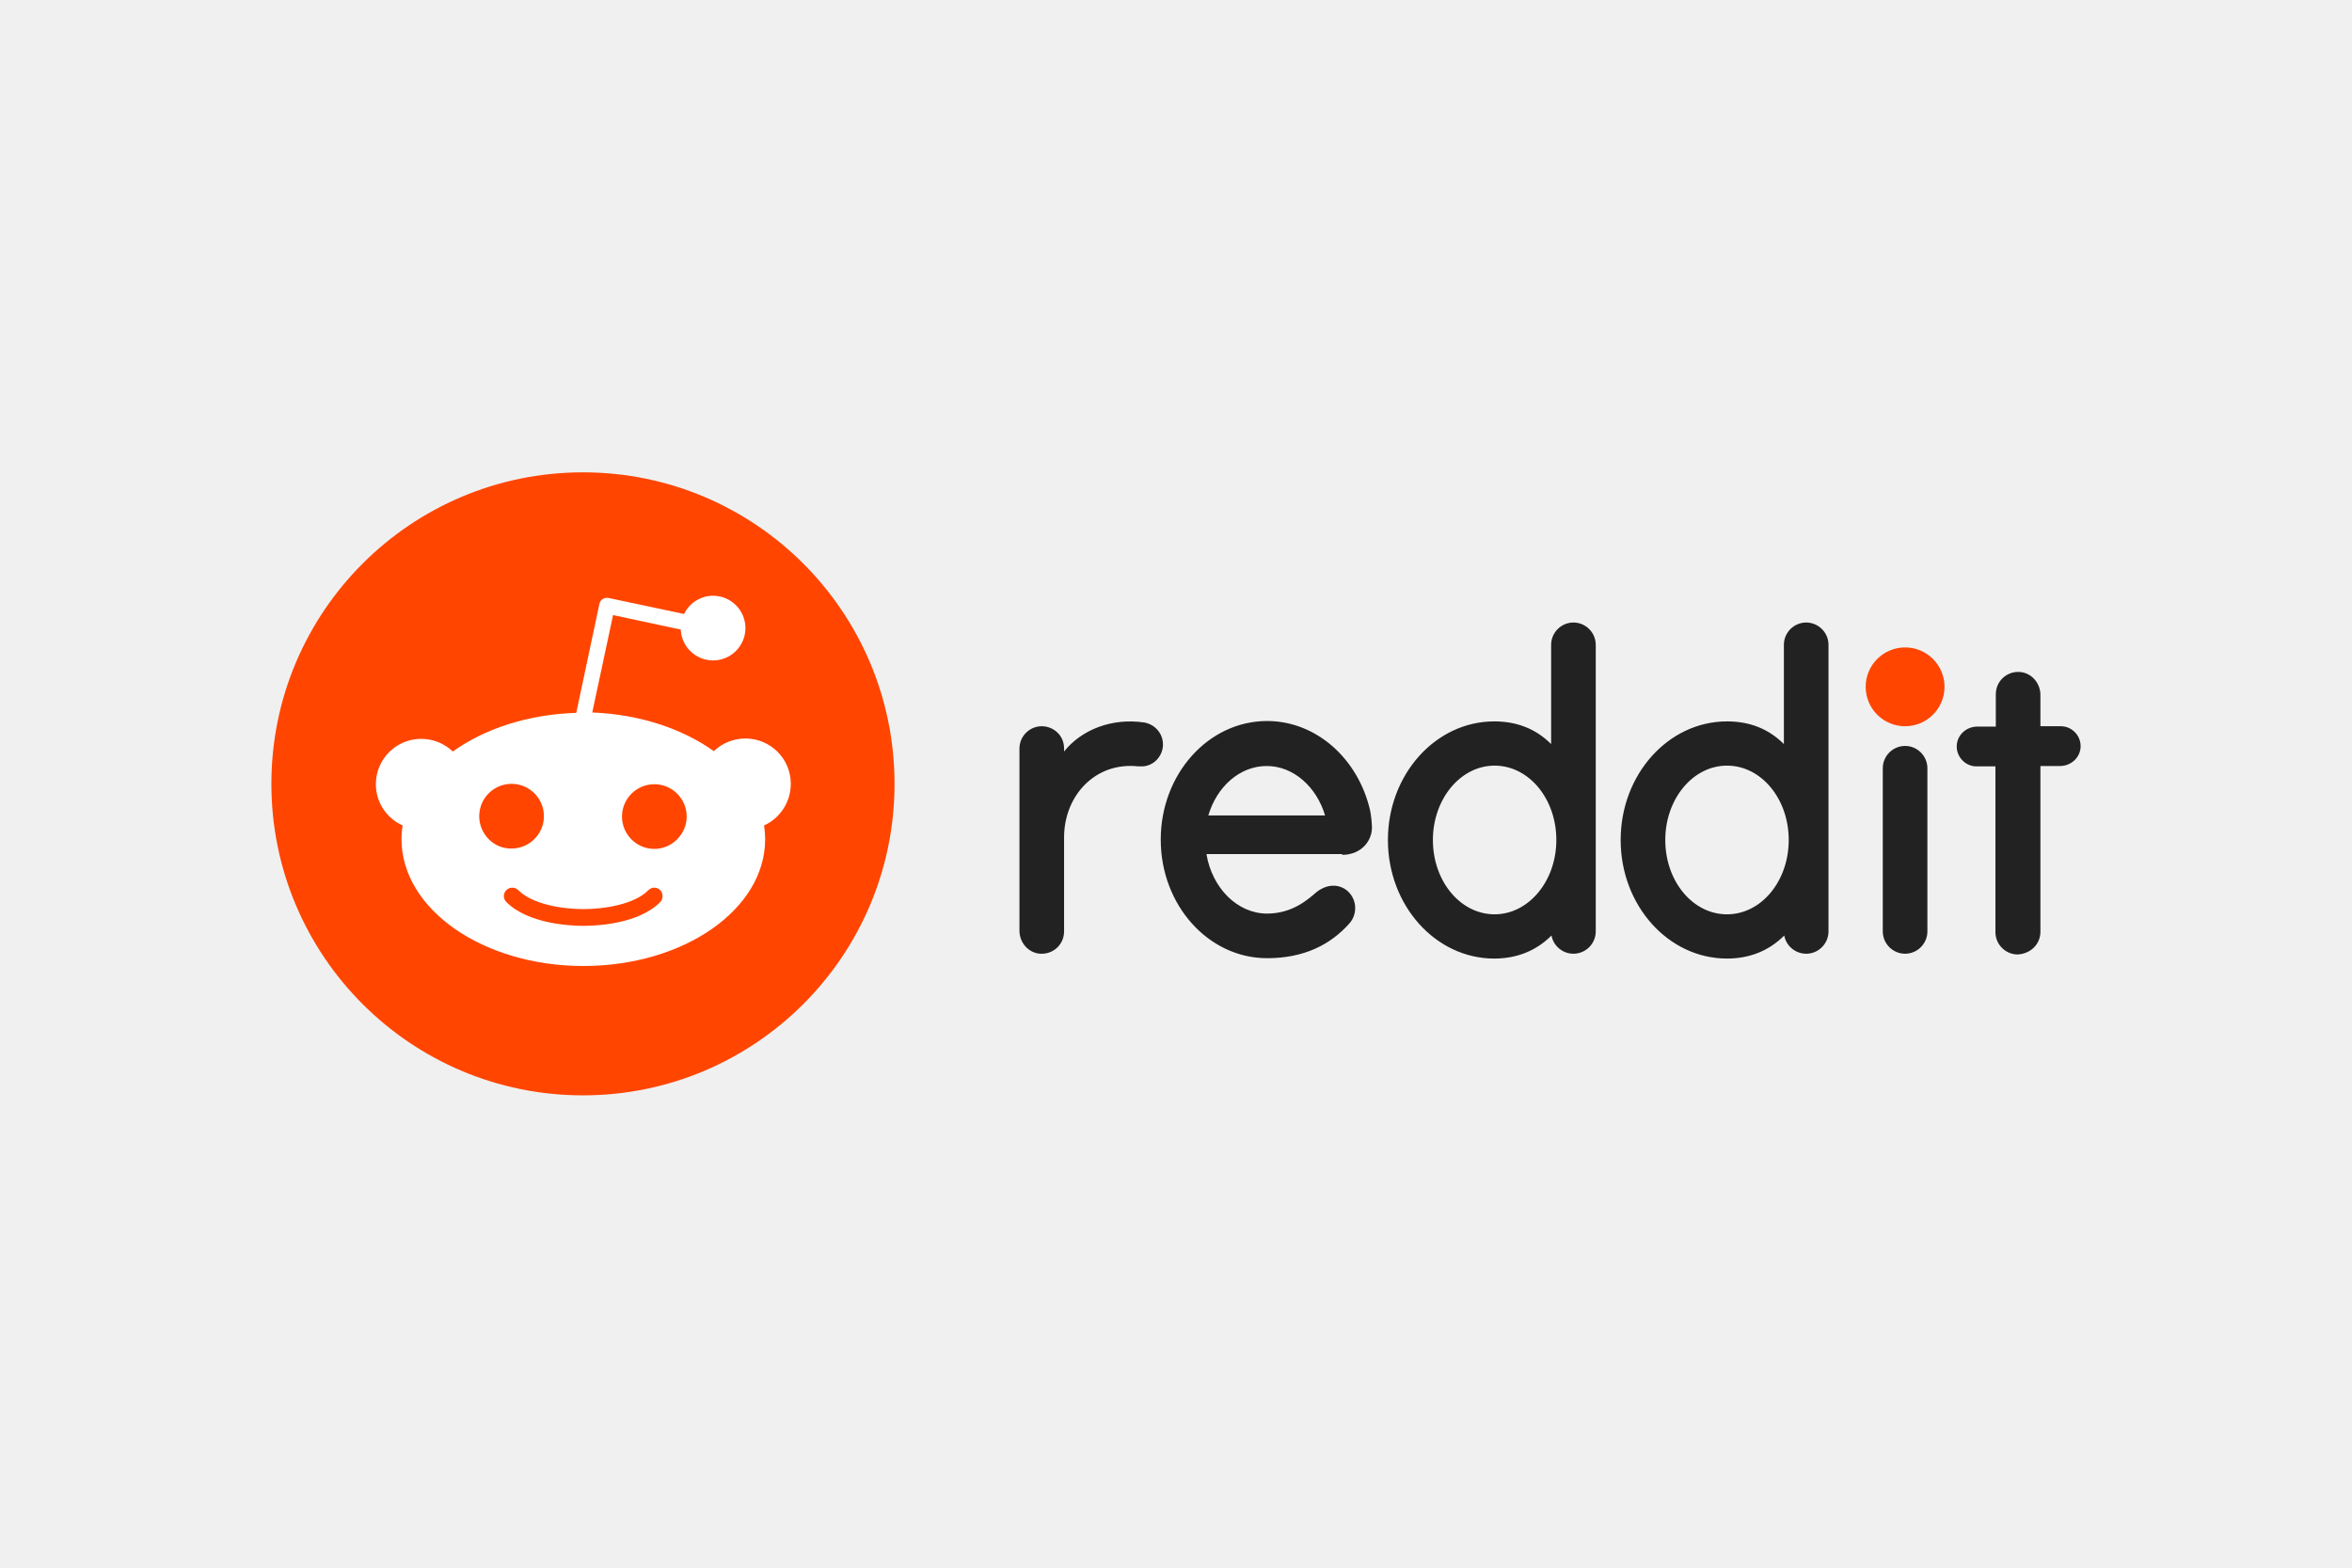
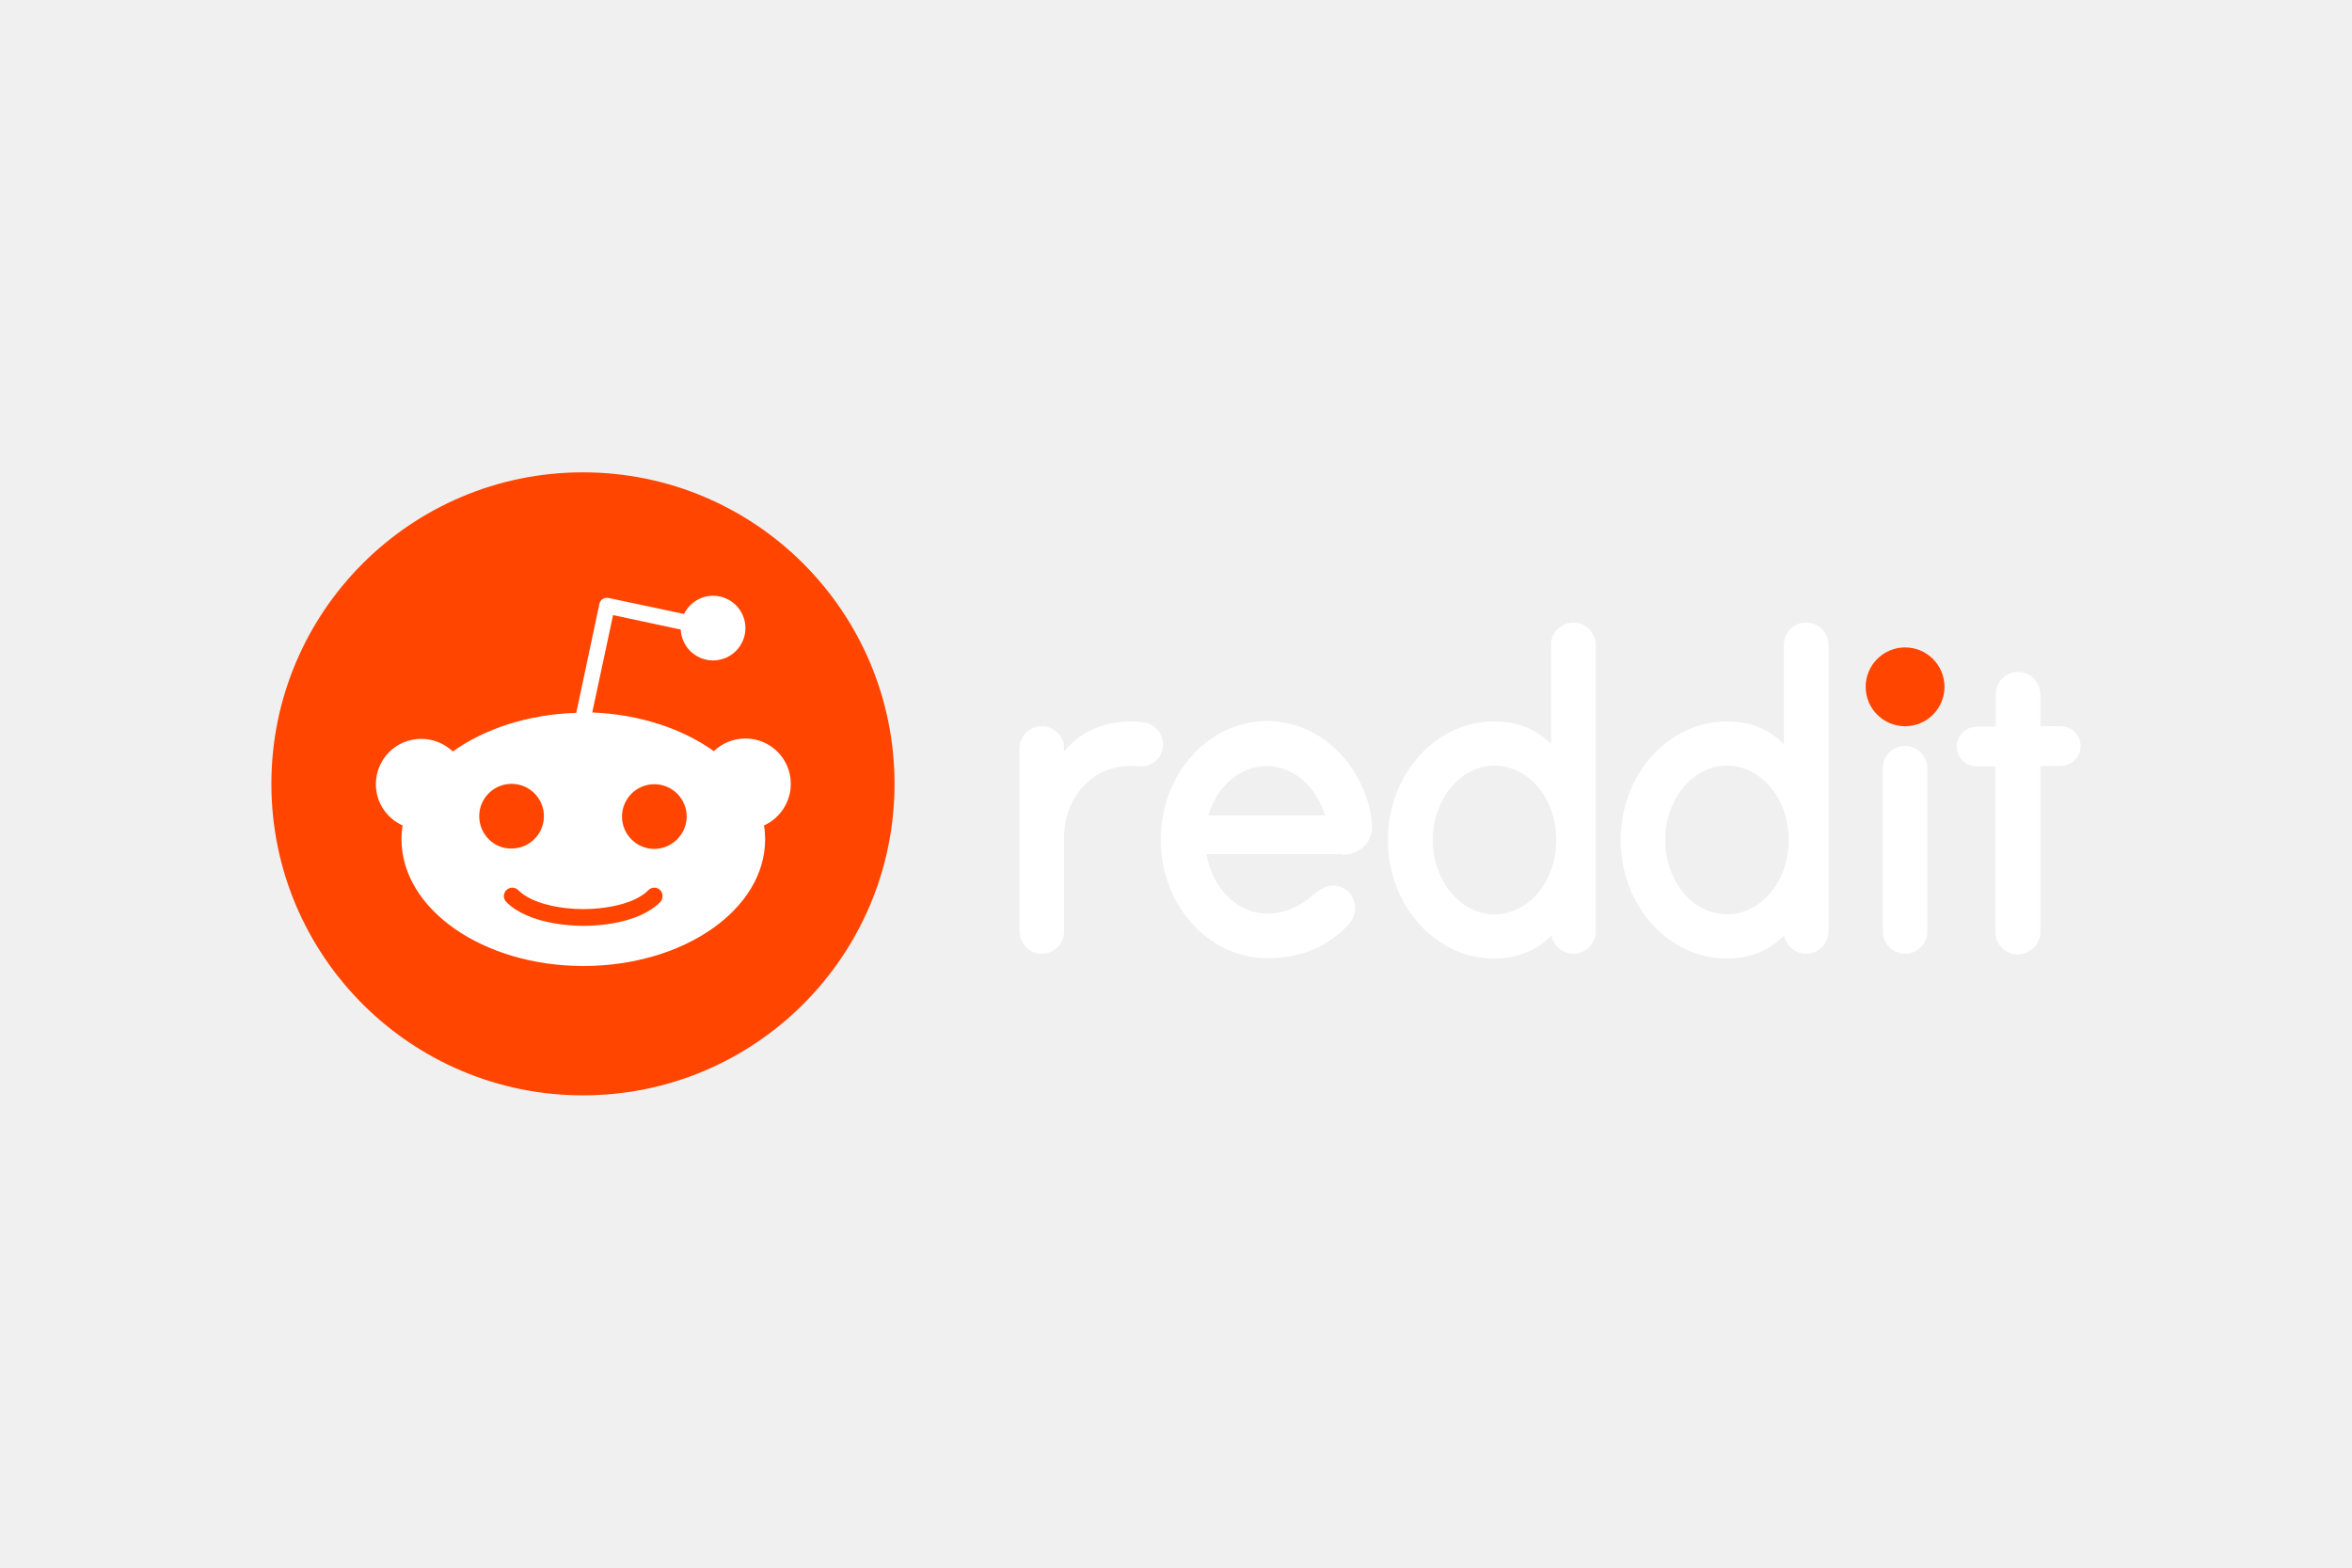
- <svg xmlns="http://www.w3.org/2000/svg" height="800" width="1200" clip-rule="evenodd" fill-rule="evenodd" stroke-linejoin="round" stroke-miterlimit="1.414" viewBox="-39.159 -22.479 339.374 134.871">
-   <g transform="translate(-14.043 -10.043)">
-     <circle r="5.687" cy="40.998" cx="249.773" fill="#ff4500" />
-     <path d="M168.549 65.247c2.79 0 4.399-2.092 4.292-4.131-.053-1.073-.161-1.771-.268-2.307-1.717-7.403-7.725-12.876-14.861-12.876-8.476 0-15.343 7.672-15.343 17.114s6.867 17.114 15.343 17.114c5.312 0 9.121-1.931 11.857-4.989 1.341-1.502 1.073-3.809-.537-4.936-1.341-.912-3.004-.59-4.238.429-1.18 1.02-3.433 3.058-7.082 3.058-4.291 0-7.939-3.702-8.744-8.584h19.581zm-10.89-12.822c3.862 0 7.189 3.004 8.423 7.135h-16.846c1.234-4.184 4.56-7.135 8.423-7.135zm-14.968-3.112c0-1.609-1.18-2.897-2.682-3.165-4.668-.697-9.067 1.019-11.588 4.185v-.43c0-1.985-1.61-3.218-3.219-3.218-1.771 0-3.219 1.448-3.219 3.218v26.288c0 1.717 1.287 3.219 3.004 3.326 1.878.107 3.434-1.341 3.434-3.219V62.725c0-6.008 4.506-10.944 10.729-10.246h.644c1.609-.108 2.897-1.503 2.897-3.166zm110.3 3.434c0-1.771-1.448-3.219-3.218-3.219-1.771 0-3.219 1.448-3.219 3.219v23.551c0 1.771 1.448 3.219 3.219 3.219 1.77 0 3.218-1.448 3.218-3.219V52.747zm-47.854-17.811c0-1.771-1.448-3.219-3.219-3.219-1.77 0-3.218 1.448-3.218 3.219V49.26c-2.2-2.2-4.936-3.273-8.209-3.273-8.476 0-15.343 7.672-15.343 17.114s6.867 17.114 15.343 17.114c3.273 0 6.063-1.127 8.262-3.327.268 1.503 1.61 2.629 3.165 2.629 1.771 0 3.219-1.448 3.219-3.219zM190.545 73.83c-4.936 0-8.906-4.774-8.906-10.729 0-5.901 3.97-10.73 8.906-10.73s8.906 4.775 8.906 10.73-4.024 10.729-8.906 10.729zm48.176-38.894c0-1.771-1.448-3.219-3.219-3.219-1.77 0-3.219 1.448-3.219 3.219V49.26c-2.199-2.2-4.935-3.273-8.208-3.273-8.476 0-15.343 7.672-15.343 17.114s6.867 17.114 15.343 17.114c3.273 0 6.062-1.127 8.262-3.327.268 1.503 1.609 2.629 3.165 2.629 1.771 0 3.219-1.448 3.219-3.219zM224.075 73.83c-4.936 0-8.905-4.774-8.905-10.729 0-5.901 3.969-10.73 8.905-10.73s8.906 4.775 8.906 10.73-3.97 10.729-8.906 10.729zm45.225 2.522V52.425h2.844c1.502 0 2.843-1.127 2.95-2.683.108-1.663-1.233-3.057-2.843-3.057H269.3v-4.507c0-1.717-1.287-3.219-3.004-3.326-1.878-.107-3.433 1.341-3.433 3.219v4.667h-2.683c-1.502 0-2.843 1.127-2.95 2.683-.108 1.663 1.234 3.058 2.843 3.058h2.736v23.927c0 1.77 1.449 3.218 3.219 3.218 1.878-.107 3.272-1.502 3.272-3.272z" fill="#222" fill-rule="nonzero" />
-   </g>
-   <g transform="translate(-14.043 -10.043)">
-     <circle r="44.957" cy="55" cx="59" fill="#ff4500" />
-     <path d="M88.989 55c0-3.648-2.95-6.545-6.545-6.545-1.77 0-3.38.697-4.56 1.824-4.506-3.219-10.676-5.311-17.543-5.579l3.004-14.056 9.764 2.092c.108 2.468 2.146 4.453 4.668 4.453 2.575 0 4.667-2.092 4.667-4.668 0-2.575-2.092-4.667-4.667-4.667-1.824 0-3.434 1.073-4.185 2.629l-10.89-2.307c-.322-.054-.644 0-.859.161-.268.161-.429.429-.482.751l-3.327 15.665c-6.974.215-13.251 2.307-17.811 5.58a6.588 6.588 0 00-4.56-1.824c-3.648 0-6.545 2.95-6.545 6.545 0 2.682 1.609 4.935 3.863 5.955-.108.643-.161 1.287-.161 1.985 0 10.085 11.749 18.294 26.234 18.294 14.485 0 26.234-8.155 26.234-18.294 0-.644-.054-1.342-.161-1.985 2.253-1.02 3.862-3.327 3.862-6.009zm-44.957 4.667c0-2.575 2.092-4.667 4.668-4.667 2.575 0 4.667 2.092 4.667 4.667 0 2.575-2.092 4.668-4.667 4.668-2.576.053-4.668-2.093-4.668-4.668zM70.159 72.06c-3.219 3.219-9.335 3.434-11.105 3.434-1.824 0-7.94-.269-11.106-3.434-.482-.483-.482-1.234 0-1.717.483-.482 1.234-.482 1.717 0 2.039 2.039 6.331 2.736 9.389 2.736 3.058 0 7.403-.697 9.388-2.736.483-.482 1.234-.482 1.717 0 .429.483.429 1.234 0 1.717zm-.859-7.672c-2.575 0-4.667-2.092-4.667-4.667 0-2.575 2.092-4.667 4.667-4.667 2.576 0 4.668 2.092 4.668 4.667 0 2.521-2.092 4.667-4.668 4.667z" fill="#fff" fill-rule="nonzero" />
+ <svg xmlns="http://www.w3.org/2000/svg" height="800" width="1200" id="svg211" xml:space="preserve" y="0" x="0" version="1.1" viewBox="-72.992 -41.9 632.594 251.4">
+   <style id="style188" type="text/css">.st0{fill:#ff4500}.st1{fill:#fff}</style>
+   <g transform="translate(-56 -56)" id="Artwork">
+     <circle id="circle190" r="10.6" cy="113.7" cx="495.4" class="st0" />
+     <path id="path192" d="M344 158.9c5.2 0 8.2-3.9 8-7.7-.1-2-.3-3.3-.5-4.3-3.2-13.8-14.4-24-27.7-24-15.8 0-28.6 14.3-28.6 31.9 0 17.6 12.8 31.9 28.6 31.9 9.9 0 17-3.6 22.1-9.3 2.5-2.8 2-7.1-1-9.2-2.5-1.7-5.6-1.1-7.9.8-2.2 1.9-6.4 5.7-13.2 5.7-8 0-14.8-6.9-16.3-16H344zM323.7 135c7.2 0 13.4 5.6 15.7 13.3H308c2.3-7.8 8.5-13.3 15.7-13.3z" class="st1" />
+     <path id="path194" d="M295.8 129.2c0-3-2.2-5.4-5-5.9-8.7-1.3-16.9 1.9-21.6 7.8v-.8c0-3.7-3-6-6-6-3.3 0-6 2.7-6 6v49c0 3.2 2.4 6 5.6 6.2 3.5.2 6.4-2.5 6.4-6v-25.3c0-11.2 8.4-20.4 20-19.1h1.2c3-.2 5.4-2.8 5.4-5.9z" class="st1" />
+     <path id="path196" d="M501.4 135.6c0-3.3-2.7-6-6-6s-6 2.7-6 6v43.9c0 3.3 2.7 6 6 6s6-2.7 6-6v-43.9z" class="st1" />
+     <path id="path198" d="M412.2 102.4c0-3.3-2.7-6-6-6s-6 2.7-6 6v26.7c-4.1-4.1-9.2-6.1-15.3-6.1-15.8 0-28.6 14.3-28.6 31.9 0 17.6 12.8 31.9 28.6 31.9 6.1 0 11.3-2.1 15.4-6.2.5 2.8 3 4.9 5.9 4.9 3.3 0 6-2.7 6-6v-77.1zM385 174.9c-9.2 0-16.6-8.9-16.6-20 0-11 7.4-20 16.6-20 9.2 0 16.6 8.9 16.6 20s-7.5 20-16.6 20z" class="st1" />
+     <path id="path200" d="M474.8 102.4c0-3.3-2.7-6-6-6s-6 2.7-6 6v26.7c-4.1-4.1-9.2-6.1-15.3-6.1-15.8 0-28.6 14.3-28.6 31.9 0 17.6 12.8 31.9 28.6 31.9 6.1 0 11.3-2.1 15.4-6.2.5 2.8 3 4.9 5.9 4.9 3.3 0 6-2.7 6-6v-77.1zm-27.3 72.5c-9.2 0-16.6-8.9-16.6-20 0-11 7.4-20 16.6-20 9.2 0 16.6 8.9 16.6 20s-7.4 20-16.6 20z" class="st1" />
+     <path id="path202" d="M531.8 179.6V135h5.3c2.8 0 5.3-2.1 5.5-5 .2-3.1-2.3-5.7-5.3-5.7h-5.5v-8.4c0-3.2-2.4-6-5.6-6.2-3.5-.2-6.4 2.5-6.4 6v8.7h-5c-2.8 0-5.3 2.1-5.5 5-.2 3.1 2.3 5.7 5.3 5.7h5.1v44.6c0 3.3 2.7 6 6 6 3.5-.2 6.1-2.8 6.1-6.1z" class="st1" />
+     <g id="g208">
+       <circle id="circle204" r="83.8" cy="139.8" cx="139.8" class="st0" />
+       <path id="path206" d="M195.7 139.8c0-6.8-5.5-12.2-12.2-12.2-3.3 0-6.3 1.3-8.5 3.4-8.4-6-19.9-9.9-32.7-10.4l5.6-26.2 18.2 3.9c.2 4.6 4 8.3 8.7 8.3 4.8 0 8.7-3.9 8.7-8.7 0-4.8-3.9-8.7-8.7-8.7-3.4 0-6.4 2-7.8 4.9l-20.3-4.3c-.6-.1-1.2 0-1.6.3-.5.3-.8.8-.9 1.4l-6.2 29.2c-13 .4-24.7 4.3-33.2 10.4-2.2-2.1-5.2-3.4-8.5-3.4-6.8 0-12.2 5.5-12.2 12.2 0 5 3 9.2 7.2 11.1-.2 1.2-.3 2.4-.3 3.7 0 18.8 21.9 34.1 48.9 34.1s48.9-15.2 48.9-34.1c0-1.2-.1-2.5-.3-3.7 4.2-1.9 7.2-6.2 7.2-11.2zm-83.8 8.7c0-4.8 3.9-8.7 8.7-8.7 4.8 0 8.7 3.9 8.7 8.7 0 4.8-3.9 8.7-8.7 8.7-4.8.1-8.7-3.9-8.7-8.7zm48.7 23.1c-6 6-17.4 6.4-20.7 6.4-3.4 0-14.8-.5-20.7-6.4-.9-.9-.9-2.3 0-3.2.9-.9 2.3-.9 3.2 0 3.8 3.8 11.8 5.1 17.5 5.1 5.7 0 13.8-1.3 17.5-5.1.9-.9 2.3-.9 3.2 0 .8.9.8 2.3 0 3.2zm-1.6-14.3c-4.8 0-8.7-3.9-8.7-8.7 0-4.8 3.9-8.7 8.7-8.7 4.8 0 8.7 3.9 8.7 8.7 0 4.7-3.9 8.7-8.7 8.7z" class="st1" />
+     </g>
  </g>
</svg>
